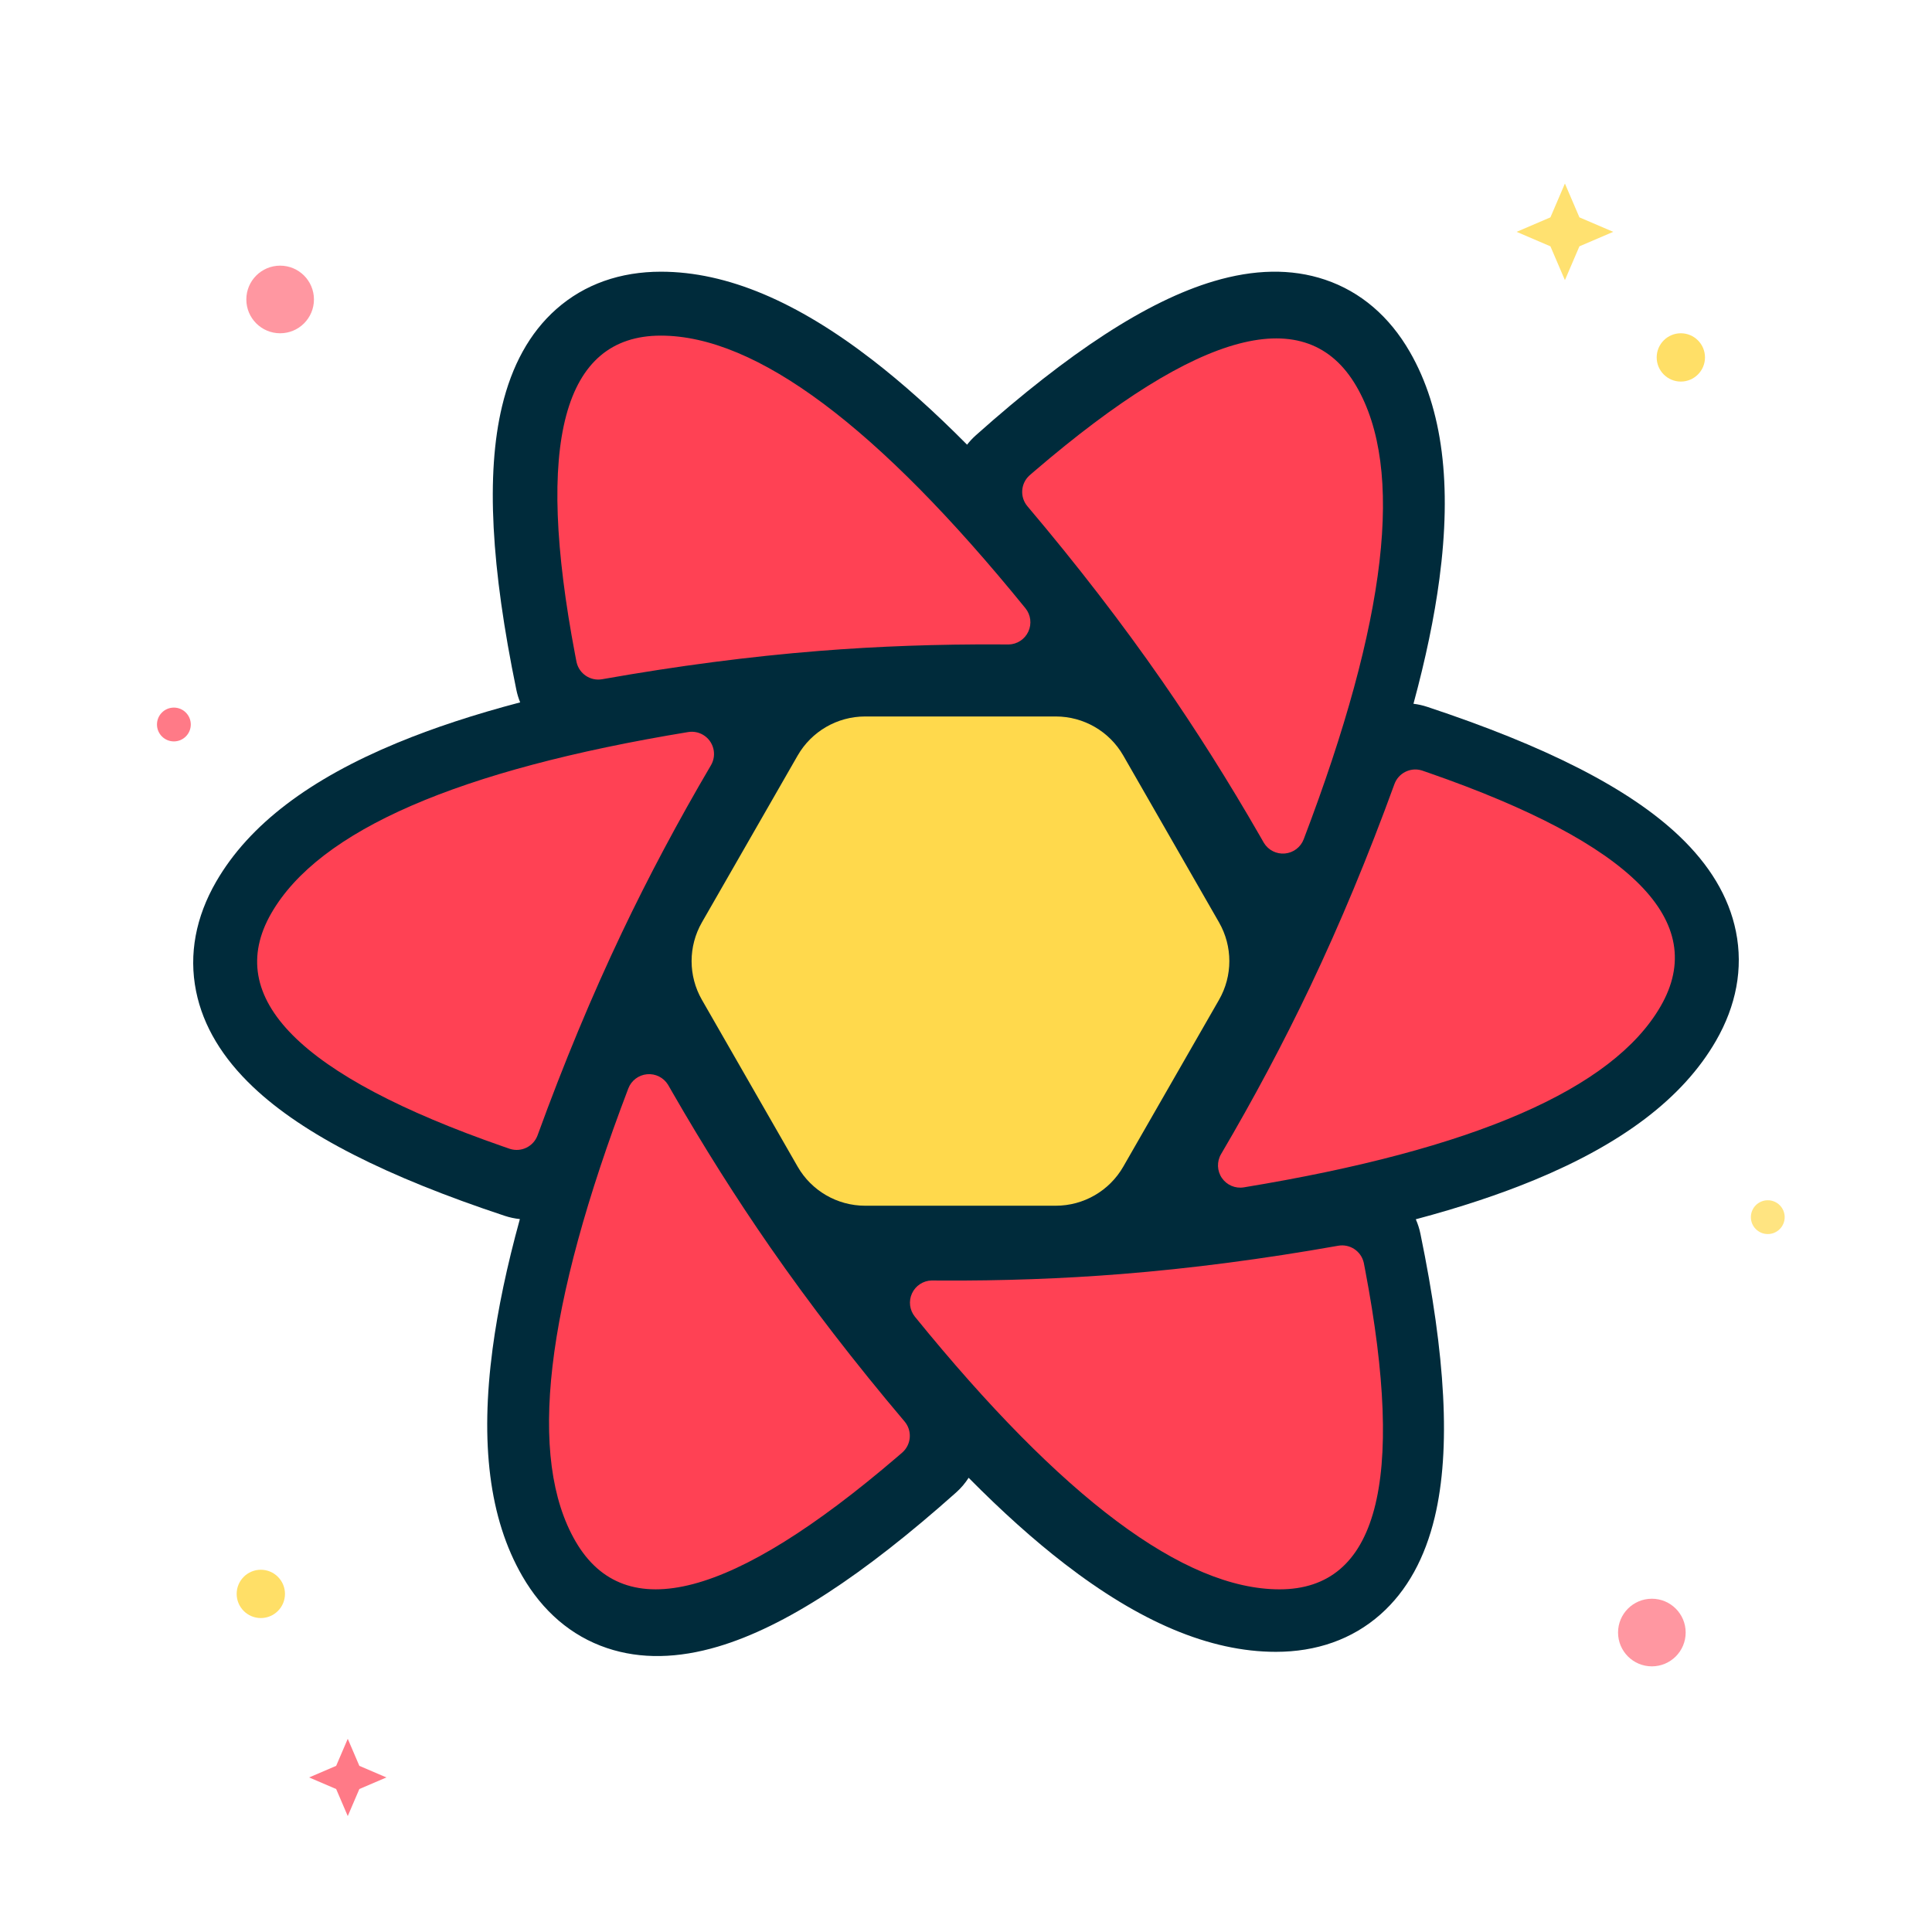
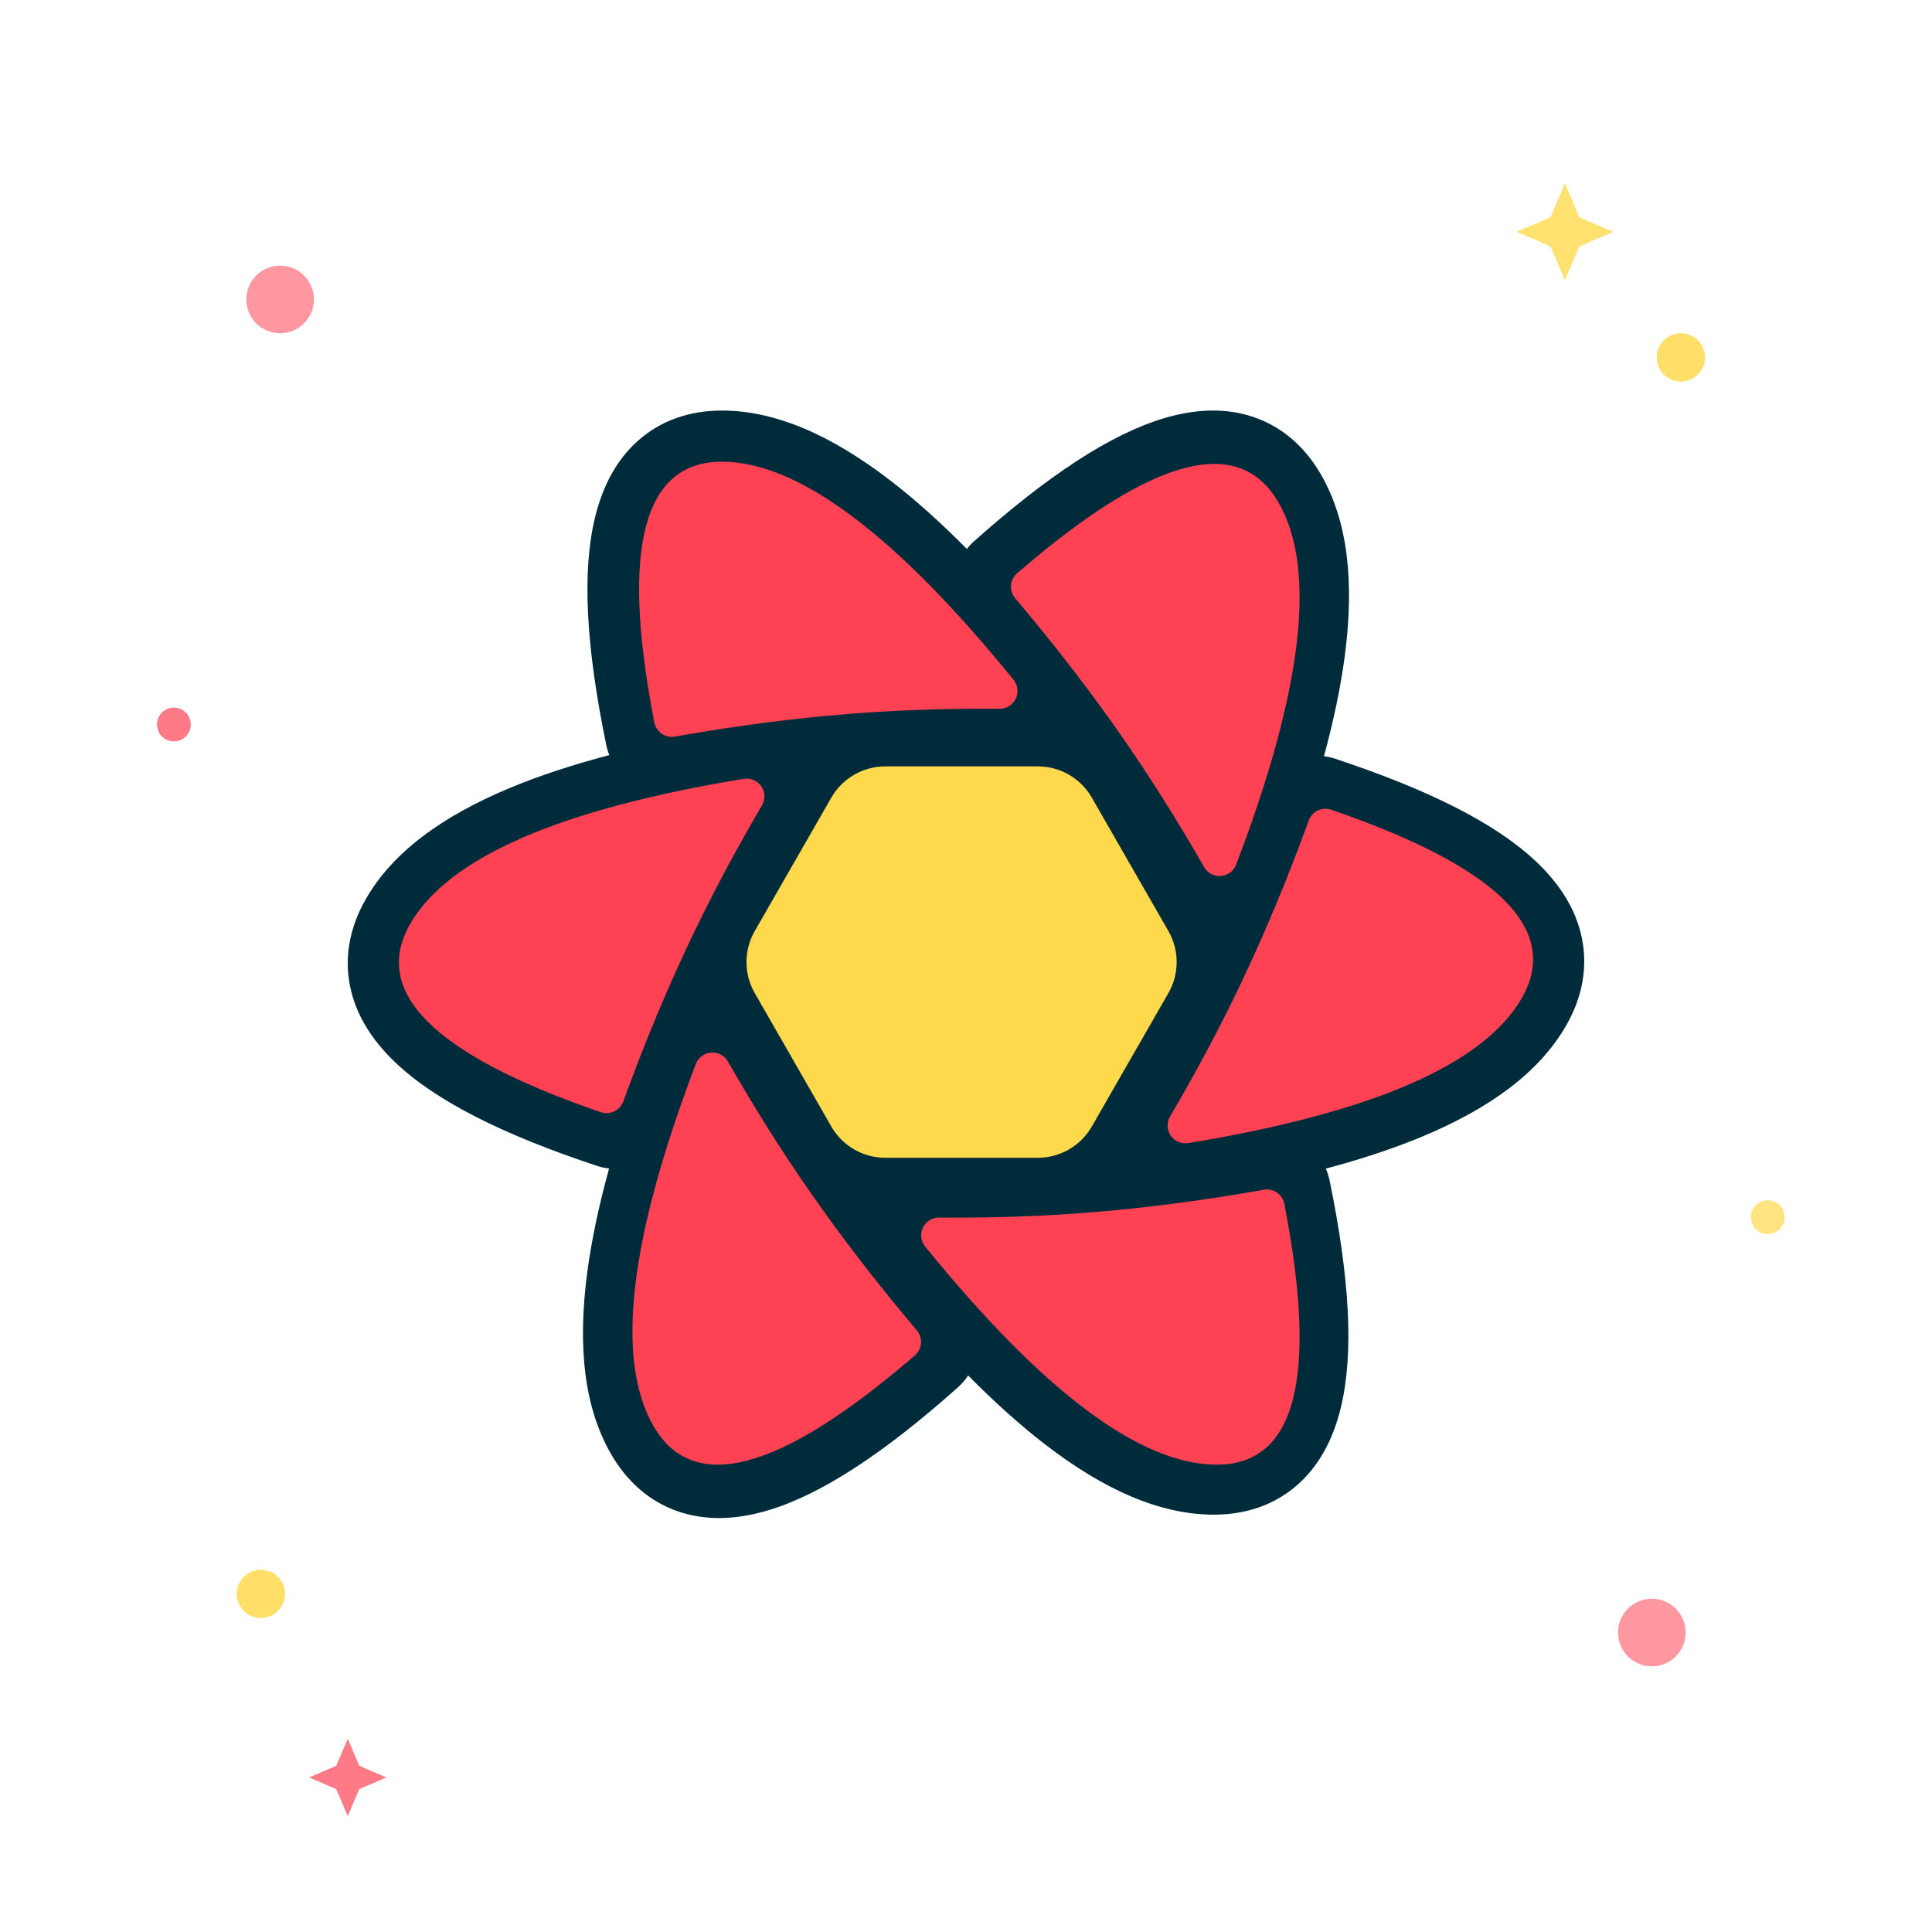
<svg xmlns="http://www.w3.org/2000/svg" viewBox="0 0 400 400" fill="none">
-   <g transform="translate(40 56.25) scale(1.25)">
+   <g transform="translate(72 85) scale(1)">
    <path fill="#00435B" d="m157.98 142.487l-4.91 8.527a8.288 8.288 0 0 1-7.182 4.151H108.27a8.288 8.288 0 0 1-7.182-4.151l-4.911-8.527h61.802Zm13.747-23.87l-8.658 15.034h-71.98l-8.658-15.034h89.296Zm-8.34-23.342l8.354 14.506H82.417l8.354-14.506h72.616Zm-17.5-22.066a8.288 8.288 0 0 1 7.183 4.151l5.228 9.079H95.86l5.229-9.079a8.288 8.288 0 0 1 7.182-4.151h37.617Z" />
    <path fill="#002B3B" d="M53.523 69.252c-4.167-20.206-5.062-35.704-2.368-46.957c1.602-6.693 4.53-12.153 8.984-16.093c4.702-4.159 10.646-6.2 17.326-6.2c11.018 0 22.602 5.025 34.98 14.57c5.05 3.894 10.29 8.587 15.732 14.082c.434-.557.923-1.083 1.469-1.57c15.386-13.71 28.34-22.23 39.42-25.514c6.588-1.954 12.773-2.14 18.405-.244c5.946 2 10.683 6.137 14.026 11.93c5.516 9.561 6.97 22.124 4.914 37.637c-.838 6.323-2.271 13.21-4.296 20.673c.764.092 1.53.262 2.288.513c19.521 6.47 33.345 13.426 41.714 21.377c4.98 4.73 8.231 9.996 9.407 15.826c1.24 6.153.03 12.324-3.308 18.113c-5.506 9.548-15.63 17.077-30.052 23.041c-5.79 2.395-12.343 4.564-19.664 6.515c.334.754.594 1.555.767 2.395c4.167 20.206 5.061 35.704 2.368 46.957c-1.602 6.693-4.531 12.153-8.985 16.093c-4.701 4.159-10.646 6.2-17.325 6.2c-11.019 0-22.602-5.025-34.98-14.57c-5.104-3.936-10.402-8.687-15.907-14.258a11.737 11.737 0 0 1-2.084 2.442c-15.386 13.712-28.34 22.23-39.42 25.515c-6.588 1.954-12.773 2.14-18.405.244c-5.946-2-10.683-6.137-14.026-11.93c-5.516-9.561-6.97-22.124-4.914-37.637c.869-6.551 2.376-13.709 4.518-21.485a11.732 11.732 0 0 1-2.51-.537c-19.521-6.47-33.345-13.426-41.714-21.377c-4.98-4.73-8.231-9.996-9.407-15.826c-1.24-6.153-.03-12.325 3.308-18.114c5.506-9.547 15.63-17.077 30.052-23.04c5.963-2.467 12.734-4.693 20.32-6.689a11.81 11.81 0 0 1-.633-2.082Z" />
    <path fill="#FF4154" d="M189.647 161.333a3.684 3.684 0 0 1 4.235 2.81l.023.112l.207 1.075c6.71 35.276 1.983 52.915-14.18 52.915c-15.813 0-35.944-15.051-60.392-45.153a3.684 3.684 0 0 1 2.777-6.005h.114l1.288.009c10.288.056 20.289-.303 30.004-1.076c11.467-.913 23.442-2.475 35.924-4.687ZM78.646 134.667l.062.105l.646 1.127c5.177 9 10.57 17.542 16.18 25.627c6.608 9.52 14.038 19.158 22.29 28.914a3.684 3.684 0 0 1-.309 5.082l-.093.083l-.83.715c-27.307 23.397-45.055 28.068-53.244 14.012c-8.017-13.757-5.11-38.773 8.719-75.047a3.683 3.683 0 0 1 6.579-.618Zm124.857-52.054l.112.037l1.028.354c33.705 11.725 46.51 24.61 38.416 38.655c-7.916 13.736-30.93 23.738-69.041 30.004a3.683 3.683 0 0 1-3.773-5.501c5.458-9.286 10.375-18.524 14.749-27.717c4.96-10.425 9.615-21.616 13.965-33.57a3.684 3.684 0 0 1 4.432-2.295l.112.033ZM84.446 76.71a3.683 3.683 0 0 1 1.31 5.042c-5.46 9.285-10.376 18.524-14.75 27.717c-4.96 10.425-9.615 21.615-13.965 33.57a3.684 3.684 0 0 1-4.544 2.262l-.112-.037l-1.028-.355c-33.705-11.724-46.51-24.61-38.416-38.654c7.916-13.737 30.93-23.738 69.041-30.004c.85-.14 1.722.022 2.464.459Zm108.206-57.748c8.017 13.758 5.11 38.774-8.719 75.048a3.683 3.683 0 0 1-6.579.618l-.062-.105l-.646-1.127c-5.177-9-10.57-17.542-16.18-25.627c-6.608-9.52-14.038-19.158-22.29-28.914a3.684 3.684 0 0 1 .309-5.082l.093-.083l.83-.715c27.307-23.397 45.055-28.068 53.244-14.013ZM77.45 10.59c15.814 0 35.945 15.05 60.392 45.152a3.684 3.684 0 0 1-2.777 6.005h-.114l-1.288-.008c-10.287-.056-20.289.303-30.003 1.076c-11.468.913-23.443 2.475-35.925 4.687a3.684 3.684 0 0 1-4.234-2.81l-.024-.113l-.207-1.074C56.56 28.228 61.286 10.59 77.45 10.59Z" />
    <path fill="#FFD94C" d="M111.295 73.67h31.576a12.89 12.89 0 0 1 11.181 6.475l15.855 27.626a12.892 12.892 0 0 1 0 12.834l-15.855 27.626a12.892 12.892 0 0 1-11.181 6.475h-31.576c-4.618 0-8.883-2.47-11.182-6.475L84.26 120.605a12.892 12.892 0 0 1 0-12.834l15.854-27.626a12.892 12.892 0 0 1 11.182-6.475Zm26.763 8.338c4.62 0 8.888 2.473 11.185 6.481l11.056 19.288a12.892 12.892 0 0 1 0 12.822l-11.056 19.288a12.892 12.892 0 0 1-11.185 6.48h-21.95c-4.62 0-8.888-2.472-11.185-6.48l-11.056-19.288a12.892 12.892 0 0 1 0-12.822l11.056-19.288a12.892 12.892 0 0 1 11.184-6.48h21.951Zm-5.187 9.12h-11.576a12.892 12.892 0 0 0-11.179 6.47l-5.842 10.167a12.892 12.892 0 0 0 0 12.846l5.842 10.168a12.892 12.892 0 0 0 11.179 6.47h11.576c4.616 0 8.88-2.468 11.179-6.47l5.842-10.168a12.892 12.892 0 0 0 0-12.846l-5.842-10.168a12.892 12.892 0 0 0-11.179-6.47Zm-4.994 8.729c4.612 0 8.873 2.464 11.173 6.46l.829 1.44a12.892 12.892 0 0 1 0 12.862l-.829 1.44a12.892 12.892 0 0 1-11.173 6.46h-1.588a12.892 12.892 0 0 1-11.173-6.46l-.829-1.44a12.892 12.892 0 0 1 0-12.862l.829-1.44a12.892 12.892 0 0 1 11.173-6.46h1.588Zm-.792 8.599a5.738 5.738 0 0 0-4.97 2.866a5.729 5.729 0 0 0 0 5.732a5.738 5.738 0 0 0 9.937 0a5.729 5.729 0 0 0 0-5.732a5.736 5.736 0 0 0-4.967-2.866Z" />
  </g>
  <g>
    <circle cx="58" cy="62" r="7" fill="#FF4154" opacity="0.55" />
    <circle cx="342" cy="338" r="7" fill="#FF4154" opacity="0.55" />
    <circle cx="348" cy="74" r="5" fill="#FFD94C" opacity="0.85" />
    <circle cx="54" cy="330" r="5" fill="#FFD94C" opacity="0.85" />
    <circle cx="36" cy="150" r="3.5" fill="#FF4154" opacity="0.7" />
    <circle cx="366" cy="252" r="3.5" fill="#FFD94C" opacity="0.7" />
    <path d="M324 38 l3 7 l7 3 l-7 3 l-3 7 l-3-7 l-7-3 l7-3 Z" fill="#FFD94C" opacity="0.8" />
    <path d="M72 360 l2.4 5.6 l5.6 2.4 l-5.6 2.4 l-2.4 5.6 l-2.4-5.6 l-5.6-2.4 l5.6-2.4 Z" fill="#FF4154" opacity="0.7" />
  </g>
</svg>
